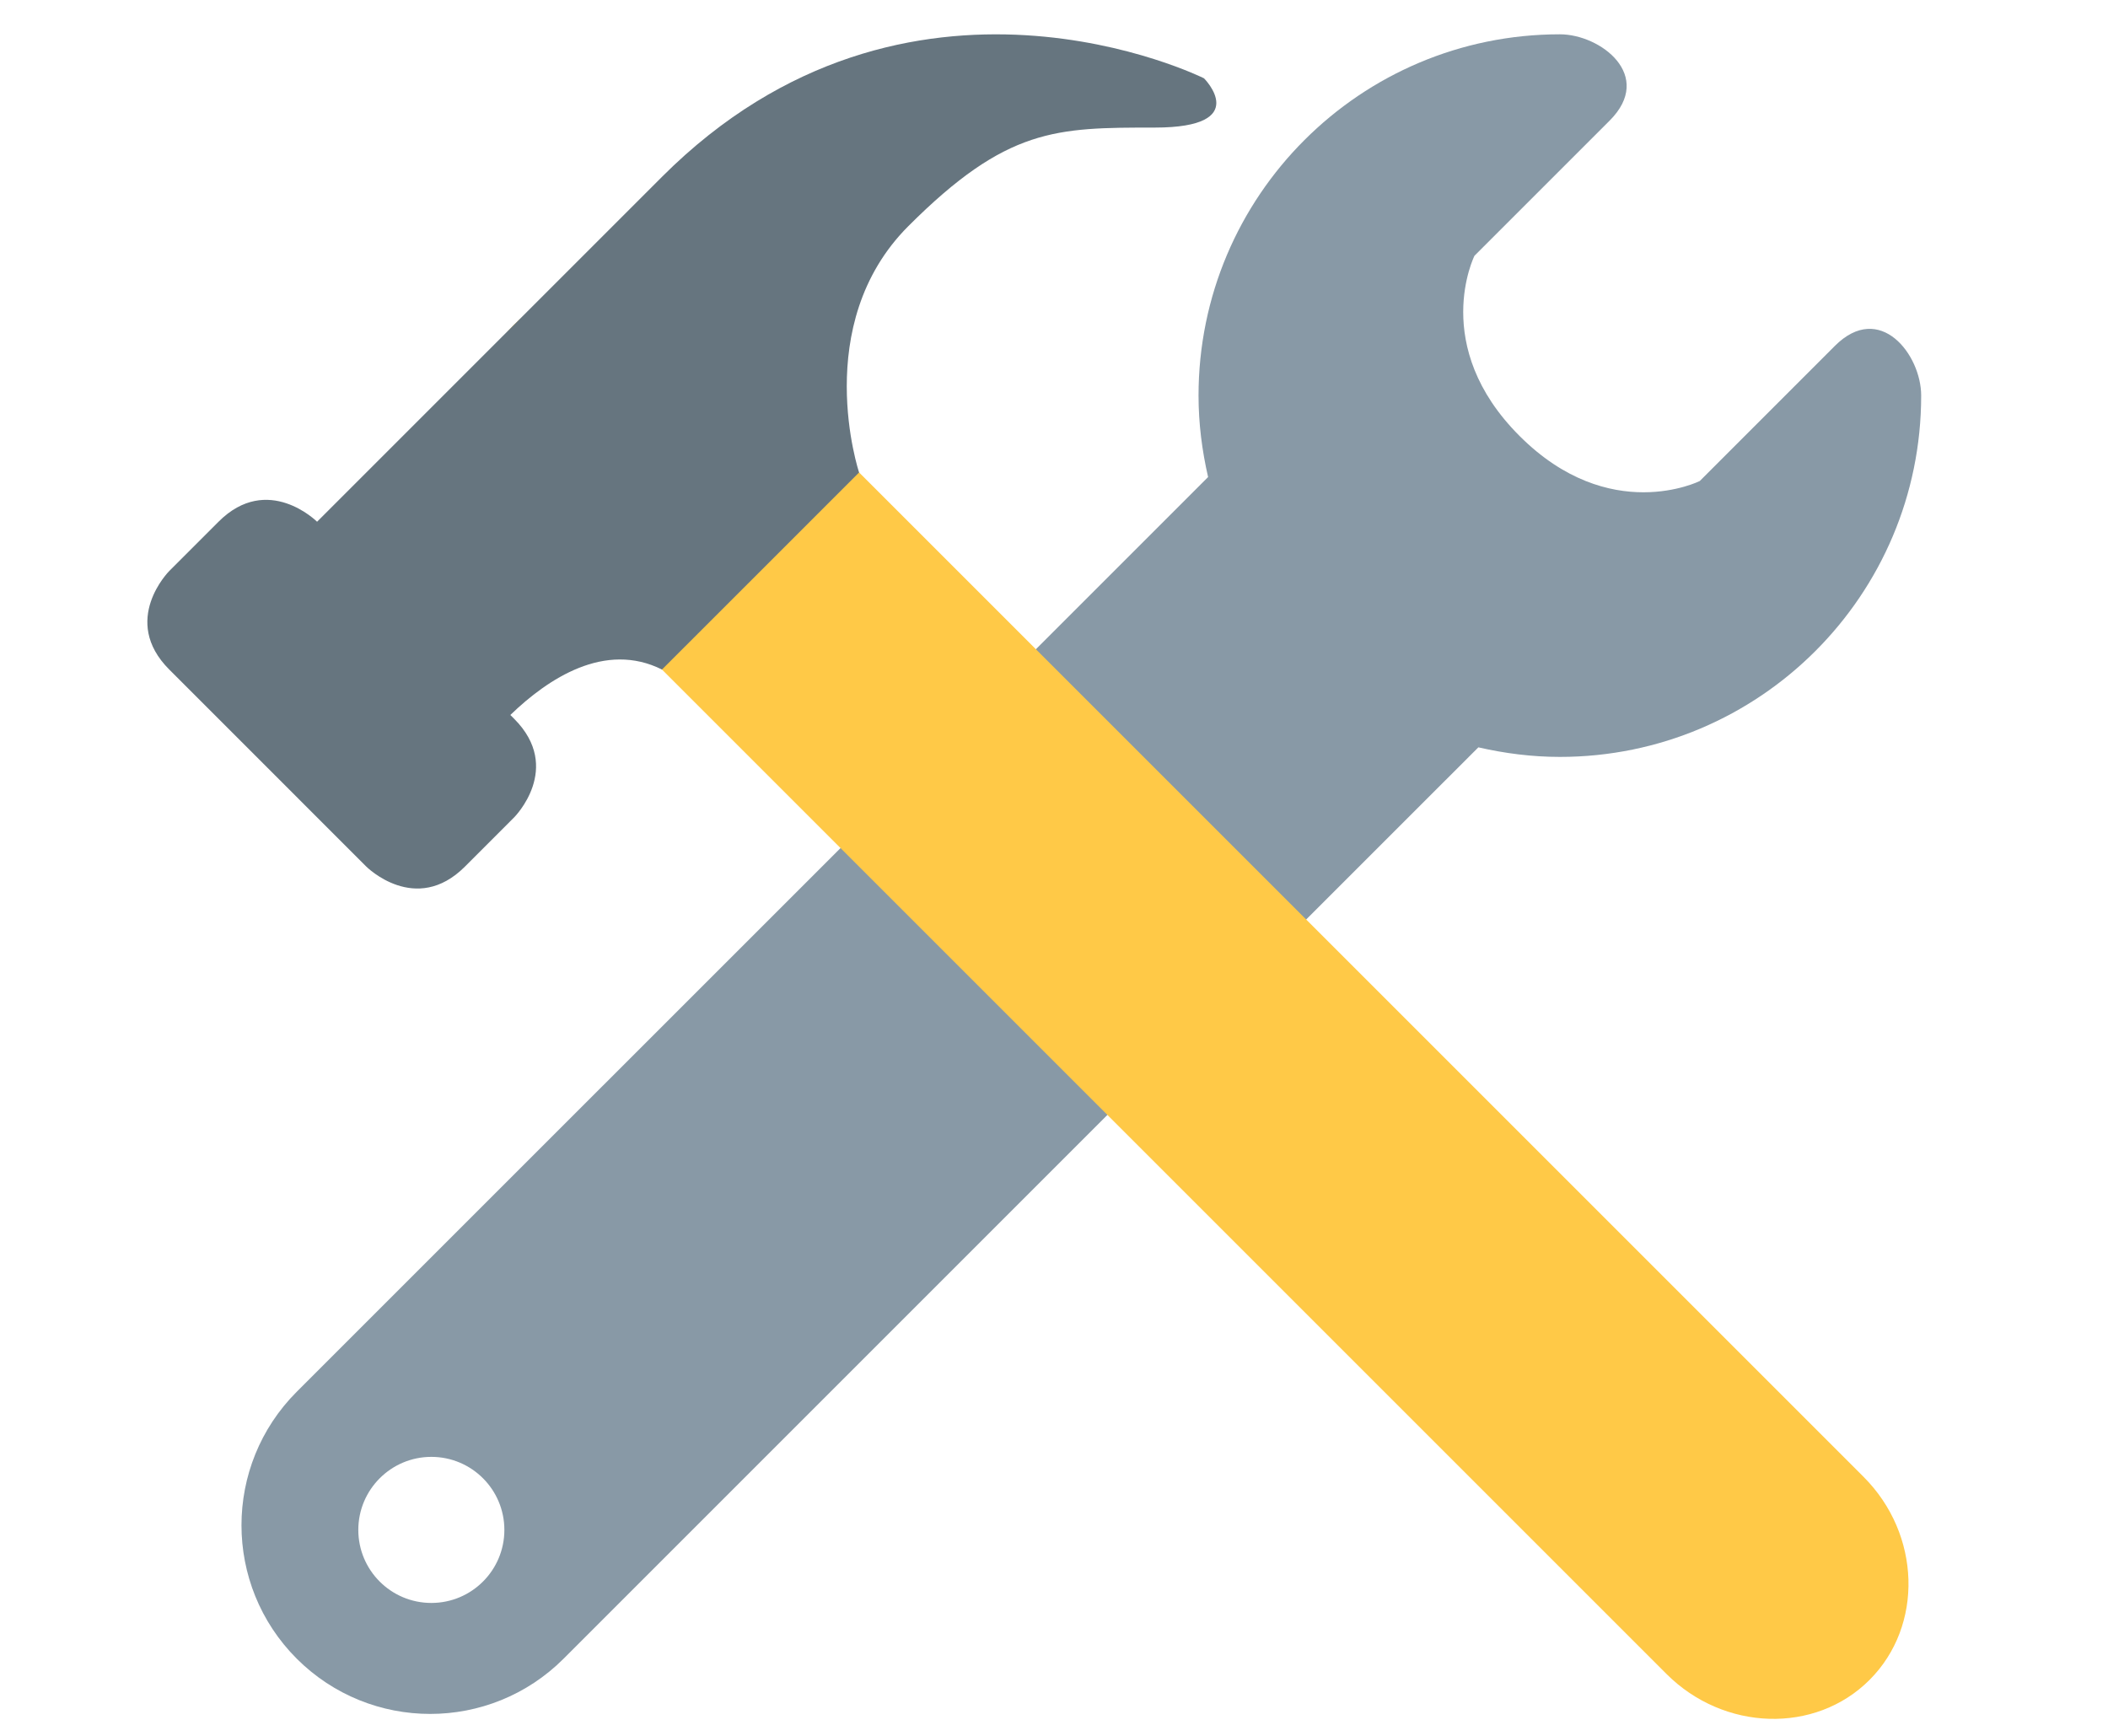
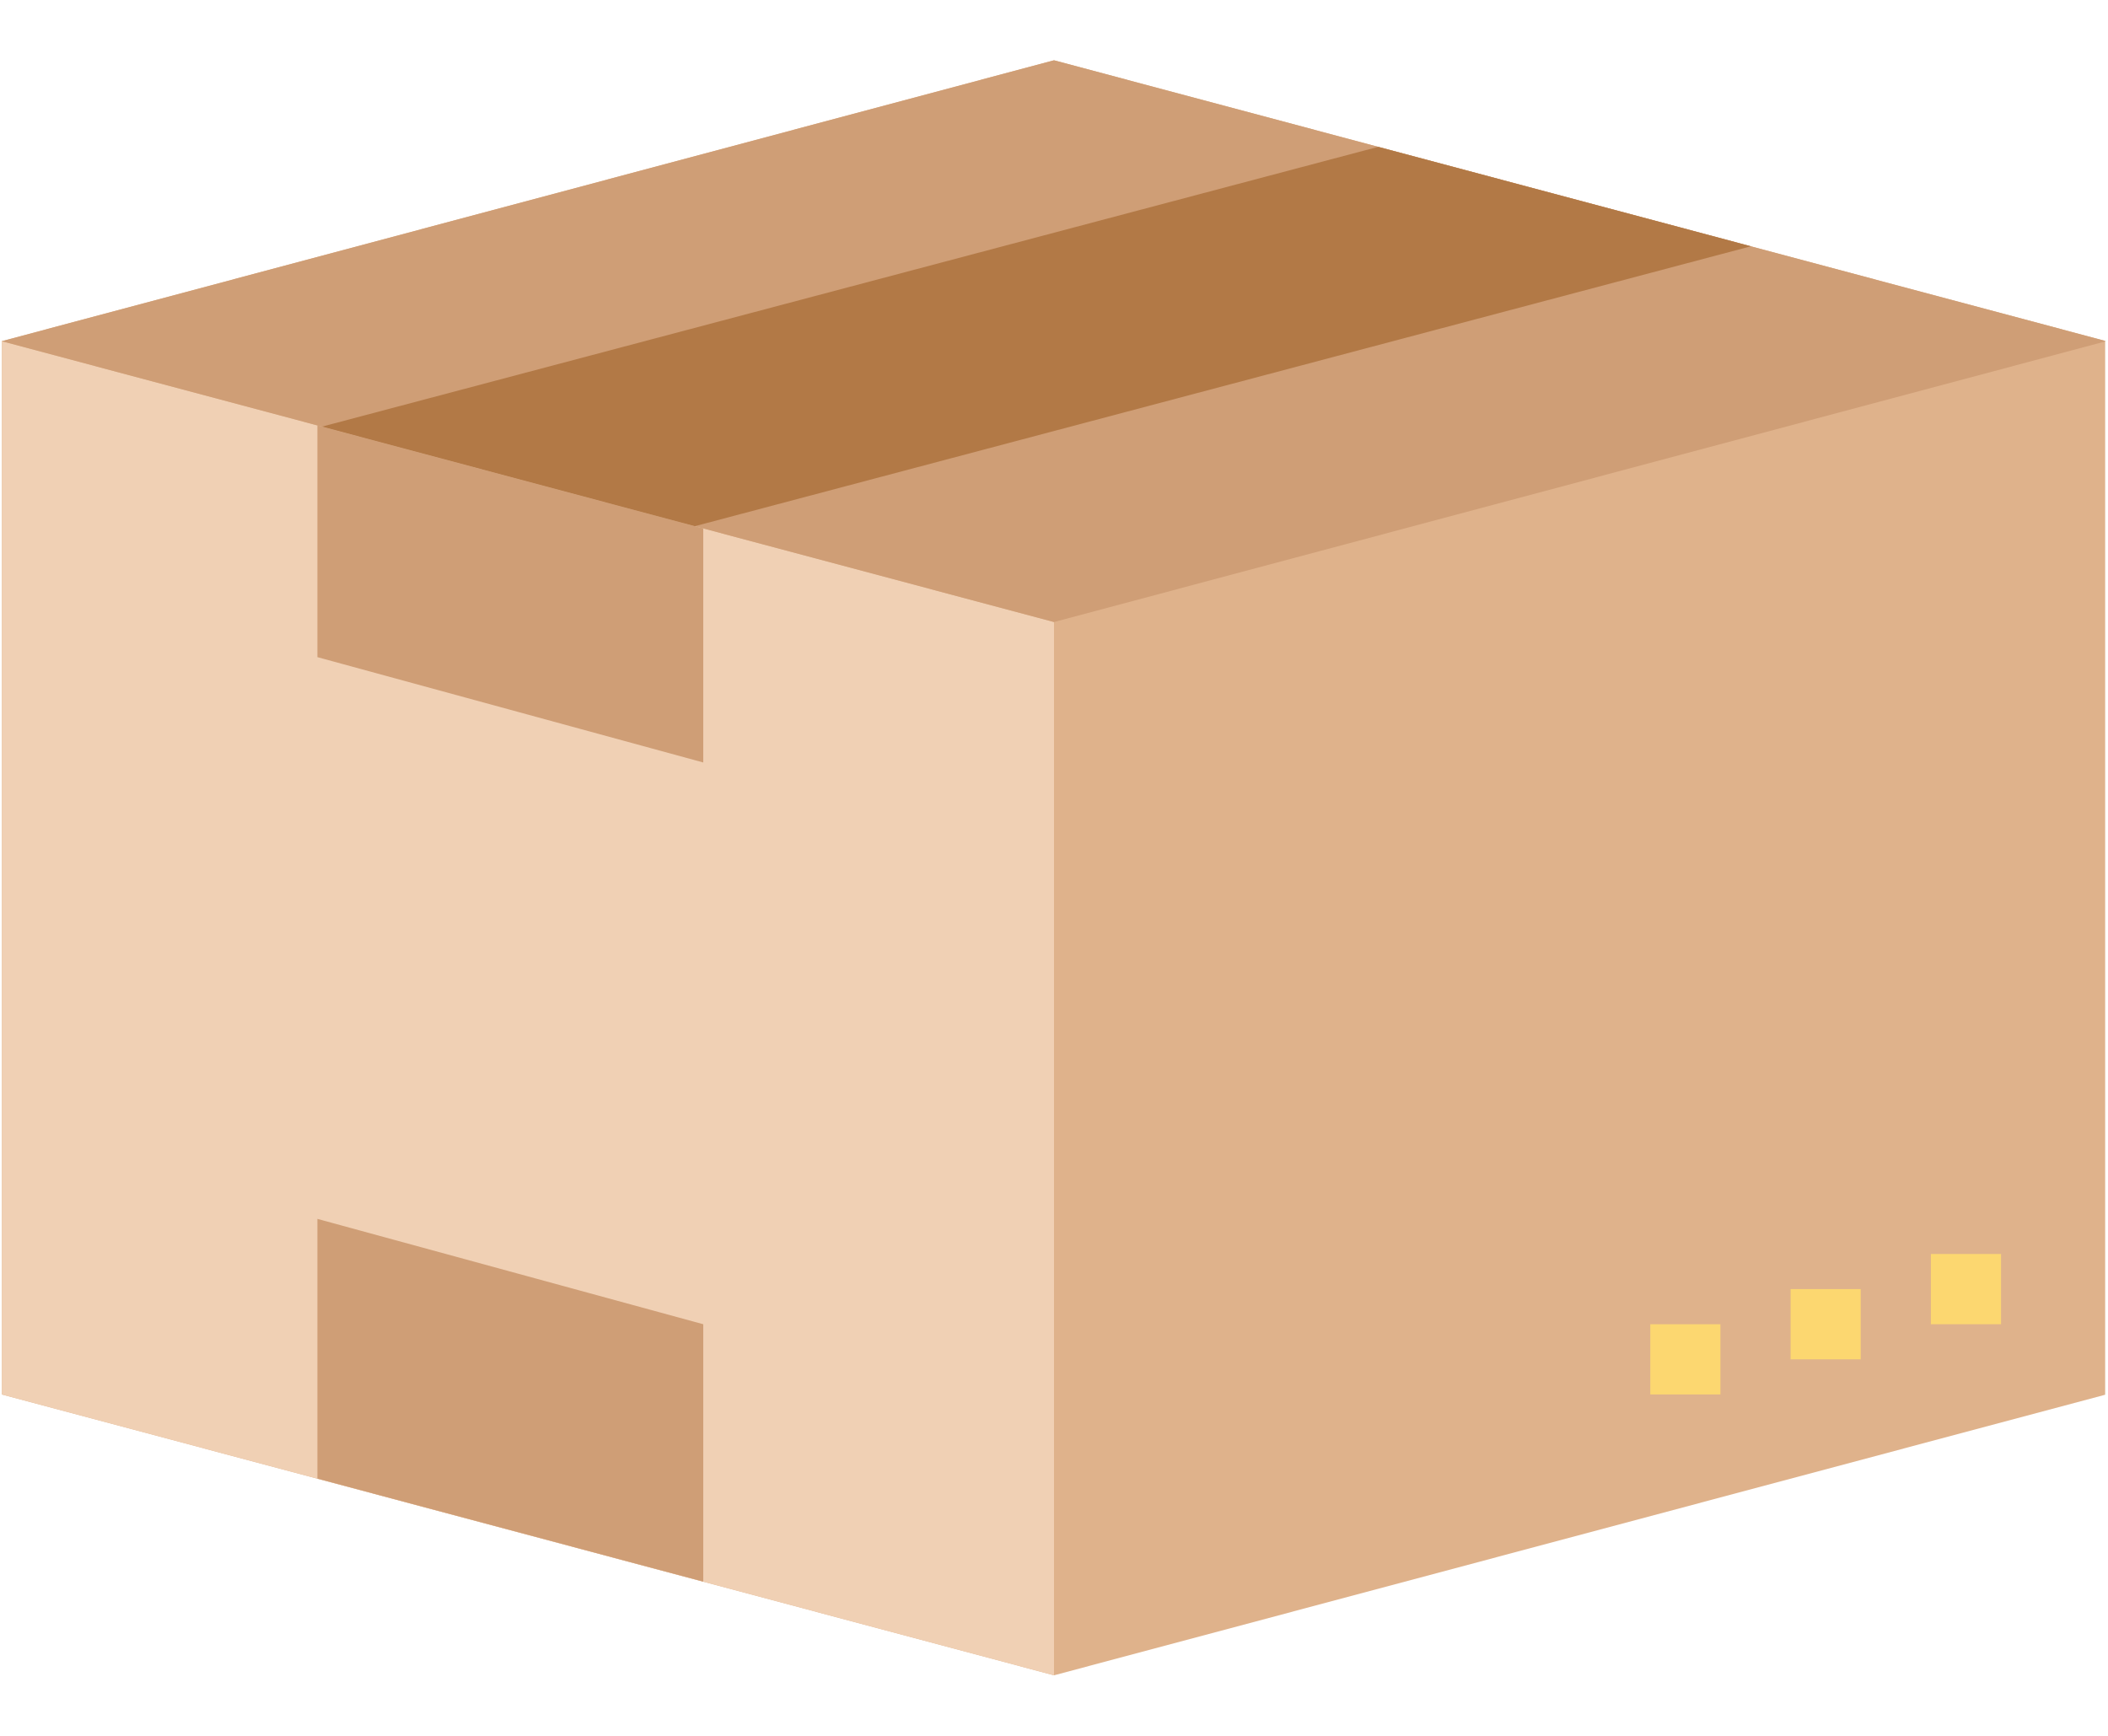
- <svg xmlns="http://www.w3.org/2000/svg" width="318.75pt" height="262.5pt" viewBox="0 0 318.75 262.5" version="1.2">
+ <svg xmlns="http://www.w3.org/2000/svg" width="318.75" zoomAndPan="magnify" viewBox="0 0 318.75 262.5" height="262.5" preserveAspectRatio="xMidYMid meet" version="1.0">
  <defs>
-     <clipPath id="clip1">
-       <path d="M 36 5 L 290.508 5 L 290.508 260 L 36 260 Z M 36 5 " />
+     <clipPath id="clip-0">
+       <path d="M 0.18 9.117 L 318.32 9.117 L 318.32 253.344 L 0.18 253.344 Z M 0.18 9.117 " clip-rule="nonzero" />
+     </clipPath>
+     <clipPath id="clip-1">
+       <path d="M 0.18 51 L 160 51 L 160 253.344 L 0.18 253.344 Z M 0.18 51 " clip-rule="nonzero" />
+     </clipPath>
+     <clipPath id="clip-2">
+       <path d="M 0.18 9.117 L 318.32 9.117 L 318.32 95 L 0.18 95 Z M 0.18 9.117 " clip-rule="nonzero" />
    </clipPath>
  </defs>
-   <g id="surface1">
-     <g clip-path="url(#clip1)" clip-rule="nonzero">
-       <path style=" stroke:none;fill-rule:nonzero;fill:rgb(53.329%,59.999%,65.099%);fill-opacity:1;" d="M 277.449 52.309 L 257.02 72.742 C 257.02 72.742 243.391 79.555 229.77 65.926 C 216.145 52.309 222.953 38.68 222.953 38.68 L 243.391 18.242 C 250.207 11.434 242.02 5.188 235.871 5.188 C 205.691 5.188 181.23 29.648 181.23 59.824 C 181.23 64.062 181.766 68.176 182.676 72.141 L 136.488 118.328 L 177.355 159.195 L 223.543 113.016 C 227.512 113.922 231.617 114.461 235.867 114.461 C 266.039 114.461 290.5 90 290.5 59.824 C 290.508 53.641 284.258 45.496 277.449 52.309 Z M 135.684 119.66 L 44.867 210.469 C 33.73 221.617 33.73 239.684 44.867 250.828 C 56.02 261.969 74.082 261.969 85.227 250.828 L 176.027 160.02 Z M 65.223 242.402 C 59.121 242.402 54.18 237.457 54.18 231.359 C 54.18 225.266 59.129 220.312 65.223 220.312 C 71.324 220.312 76.266 225.258 76.266 231.359 C 76.266 237.457 71.324 242.402 65.223 242.402 Z M 65.223 242.402 " />
-     </g>
-     <path style=" stroke:none;fill-rule:nonzero;fill:rgb(100%,78.819%,27.84%);fill-opacity:1;" d="M 251.988 253.141 C 260.676 261.828 274.504 262.238 282.691 254.043 C 290.887 245.844 290.48 232.023 281.793 223.336 L 108.453 49.996 C 99.758 41.301 85.941 40.898 77.746 49.094 C 69.551 57.293 69.961 71.113 78.648 79.801 Z M 251.988 253.141 " />
-     <path style=" stroke:none;fill-rule:nonzero;fill:rgb(39.999%,45.879%,49.799%);fill-opacity:1;" d="M 182.059 11.844 C 182.059 11.844 137.352 -10.512 100.098 26.742 L 47.945 78.898 C 47.945 78.898 40.492 71.449 33.043 78.898 L 25.594 86.348 C 25.594 86.348 18.141 93.801 25.594 101.25 L 55.395 131.055 C 55.395 131.055 62.848 138.504 70.297 131.055 L 77.746 123.602 C 77.746 123.602 85.199 116.152 77.746 108.699 L 77.168 108.121 C 82.902 102.582 91.492 96.945 100.098 101.25 L 129.902 71.449 C 129.902 71.449 122.453 49.094 137.352 34.195 C 152.254 19.293 159.703 19.293 174.605 19.293 C 189.508 19.293 182.059 11.844 182.059 11.844 Z M 182.059 11.844 " />
+   <g clip-path="url(#clip-0)">
+     <path fill="rgb(87.45%, 69.8%, 54.509%)" d="M 159.375 253.344 L 318.484 210.871 L 318.484 51.594 L 159.375 9.117 L 0.266 51.594 L 0.266 210.871 L 159.375 253.344 " fill-opacity="1" fill-rule="nonzero" />
  </g>
+   <g clip-path="url(#clip-1)">
+     <path fill="rgb(94.119%, 81.569%, 70.589%)" d="M 0.266 51.594 L 159.375 94.066 L 159.375 253.344 L 0.266 210.871 L 0.266 51.594 " fill-opacity="1" fill-rule="nonzero" />
+   </g>
+   <g clip-path="url(#clip-2)">
+     <path fill="rgb(81.18%, 61.96%, 46.269%)" d="M 159.375 94.066 L 318.484 51.594 L 159.375 9.117 L 0.266 51.594 L 159.375 94.066 " fill-opacity="1" fill-rule="nonzero" />
+   </g>
+   <path fill="rgb(81.18%, 61.96%, 46.269%)" d="M 47.996 64.328 L 47.996 99.375 L 106.34 115.305 L 106.34 79.902 L 47.996 64.328 " fill-opacity="1" fill-rule="nonzero" />
+   <path fill="rgb(81.18%, 61.96%, 46.269%)" d="M 47.996 223.605 L 106.34 239.18 L 106.34 200.254 L 47.996 184.324 L 47.996 223.605 " fill-opacity="1" fill-rule="nonzero" />
+   <path fill="rgb(69.8%, 47.449%, 27.449%)" d="M 48.703 64.512 L 105.074 79.57 L 264.766 37.242 L 208.391 22.207 L 48.703 64.512 " fill-opacity="1" fill-rule="nonzero" />
+   <path fill="rgb(98.819%, 84.309%, 43.919%)" d="M 302.574 200.254 L 291.969 200.254 L 291.969 189.633 L 302.574 189.633 L 302.574 200.254 " fill-opacity="1" fill-rule="nonzero" />
+   <path fill="rgb(98.819%, 84.309%, 43.919%)" d="M 281.359 205.562 L 270.754 205.562 L 270.754 194.941 L 281.359 194.941 L 281.359 205.562 " fill-opacity="1" fill-rule="nonzero" />
+   <path fill="rgb(98.819%, 84.309%, 43.919%)" d="M 260.145 210.871 L 249.539 210.871 L 249.539 200.254 L 260.145 200.254 L 260.145 210.871 " fill-opacity="1" fill-rule="nonzero" />
</svg>
